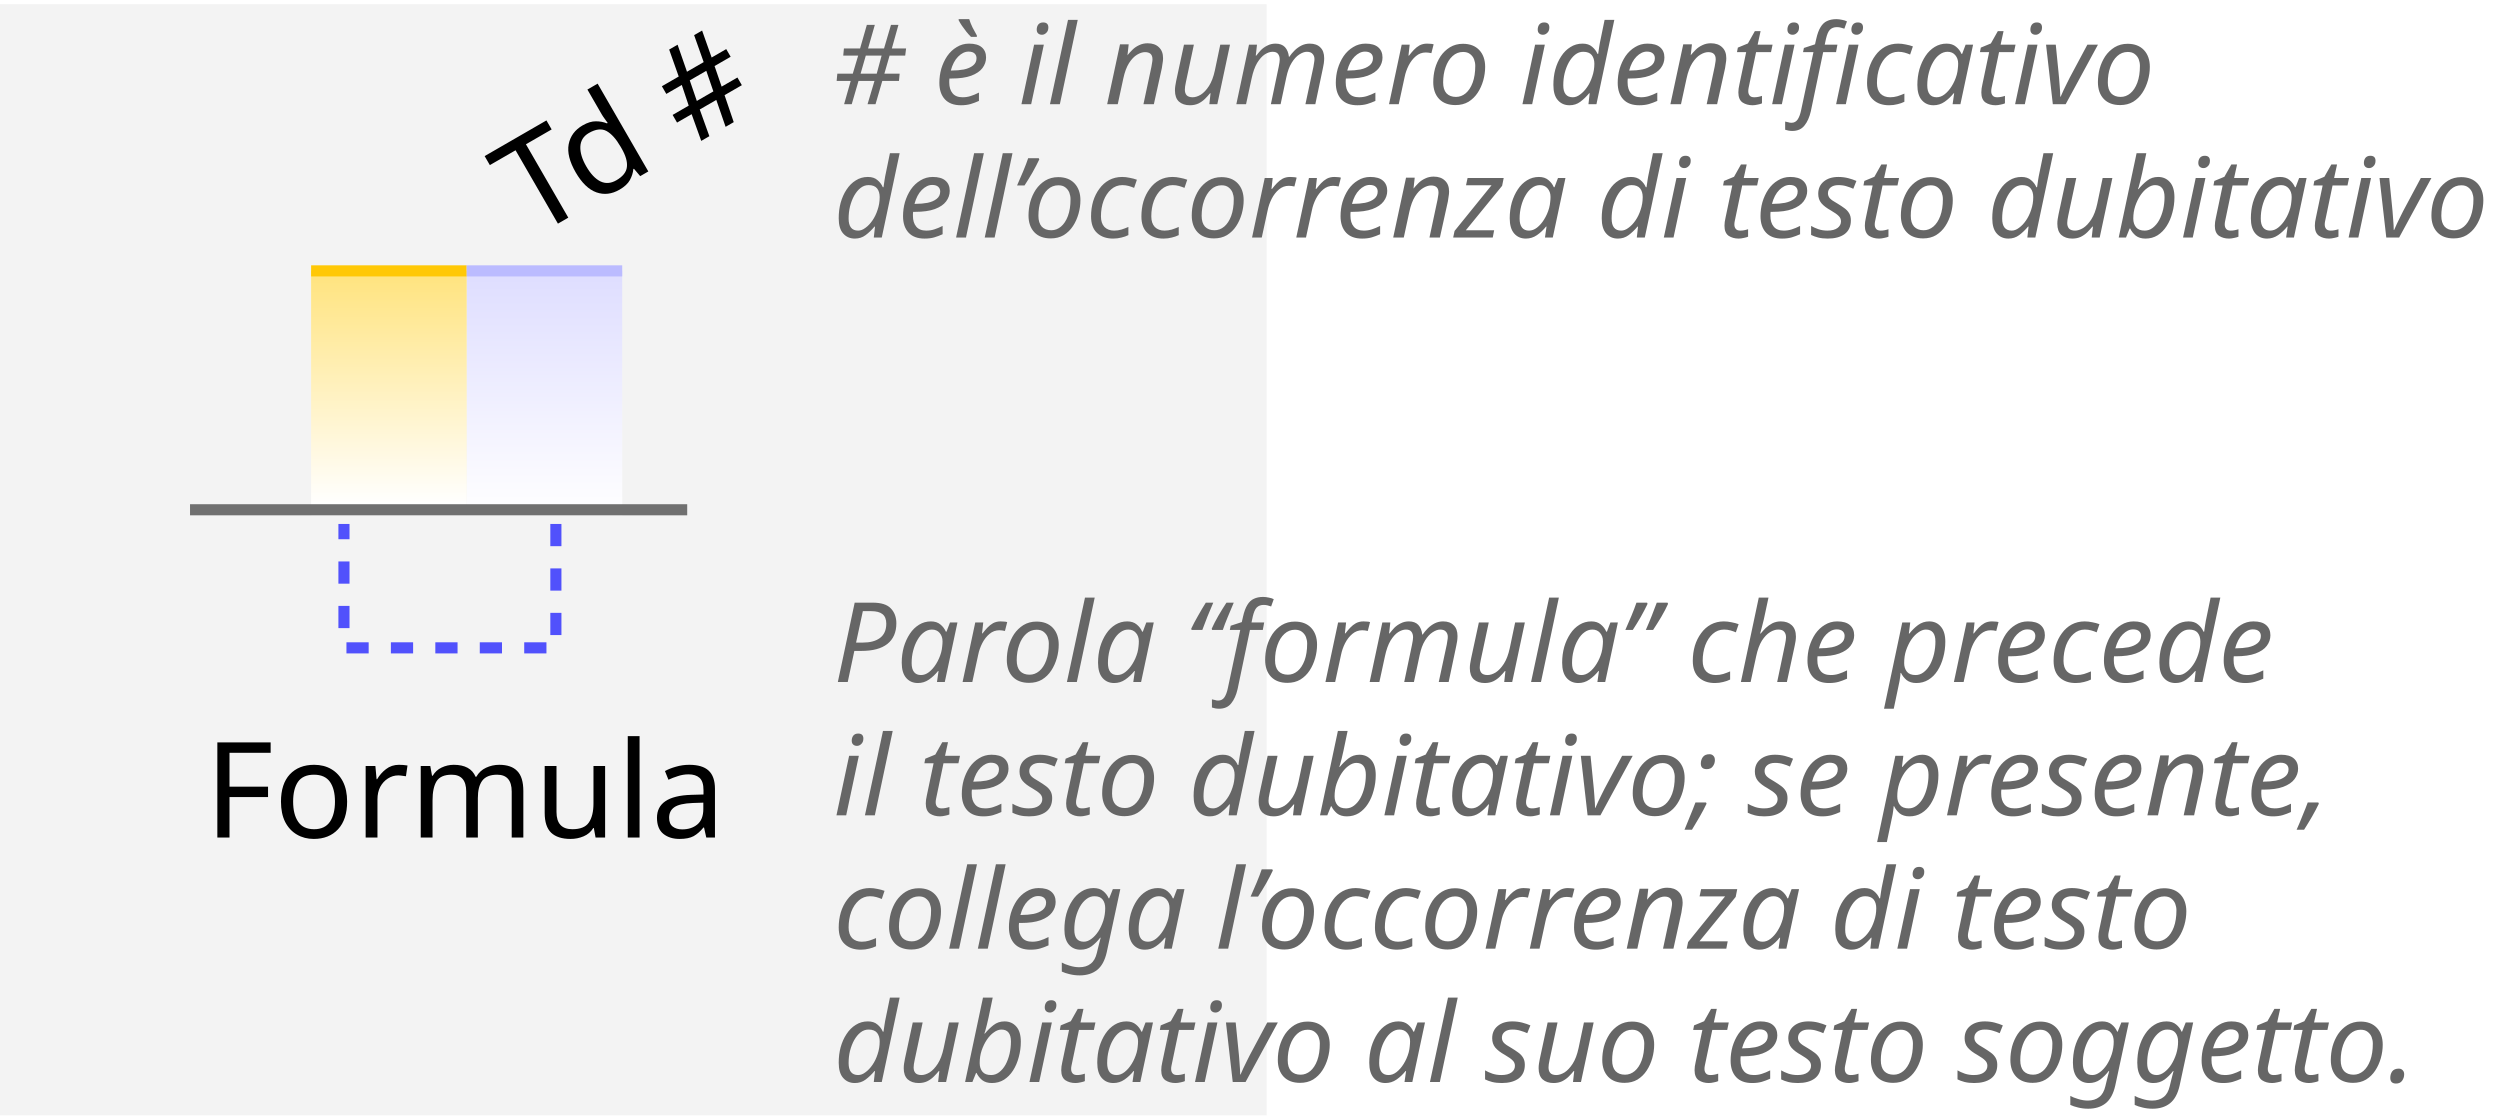
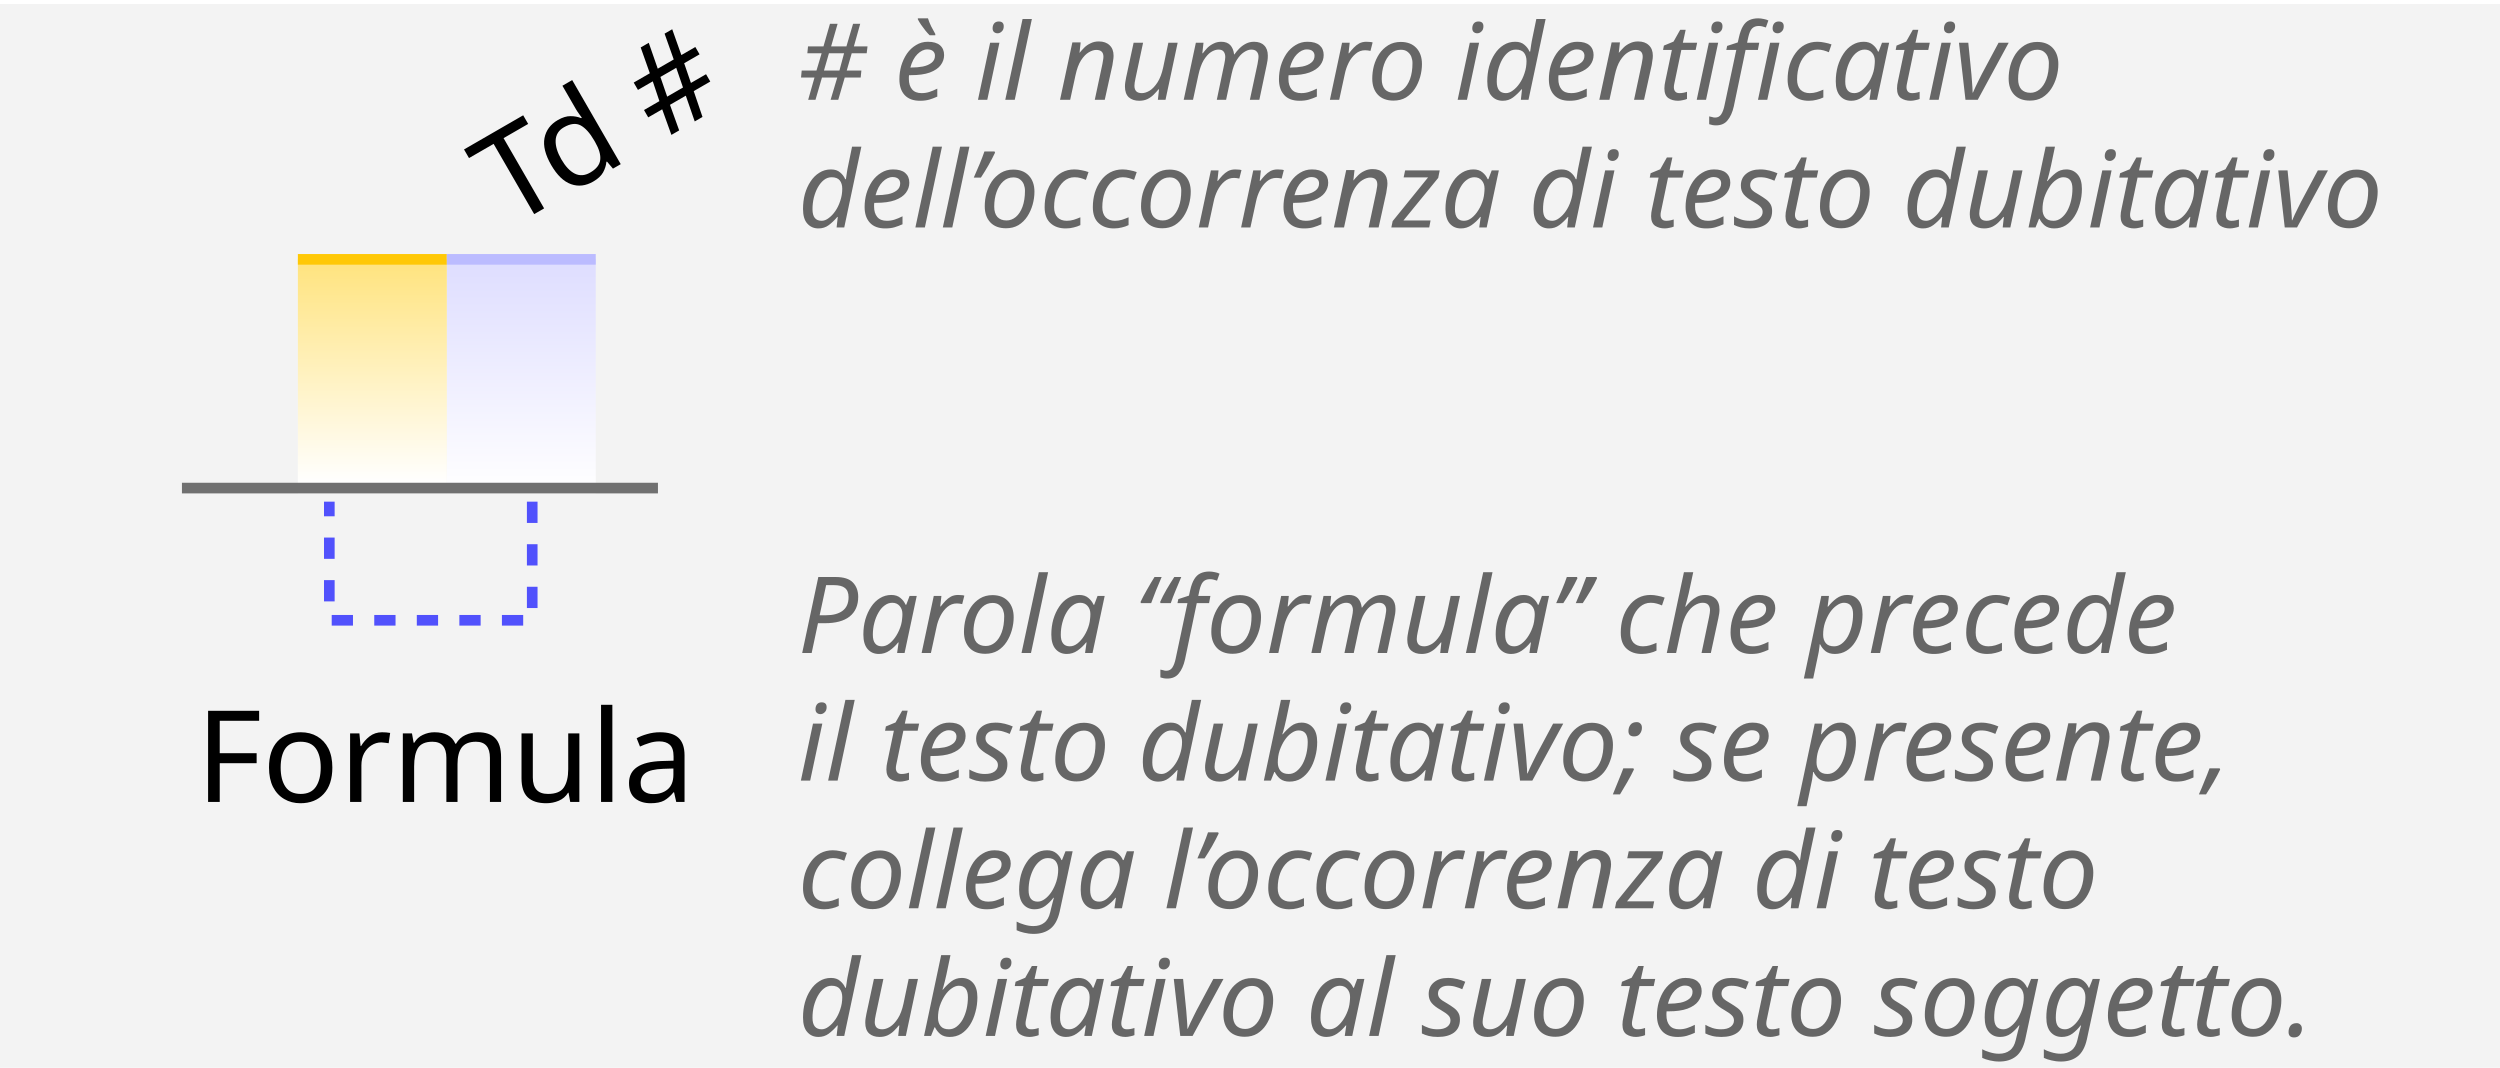
- <svg xmlns="http://www.w3.org/2000/svg" width="225" height="100.379" viewBox="0 0 225 100.379">
+ <svg xmlns="http://www.w3.org/2000/svg" width="235" height="100.379" viewBox="0 0 235 100.379">
  <defs>
-     <linearGradient id="a" y1="0.5" x2="1" y2="0.5" gradientUnits="objectBoundingBox">
+     <linearGradient id="linear-gradient" y1="0.5" x2="1" y2="0.5" gradientUnits="objectBoundingBox">
      <stop offset="0" stop-color="#deddff" />
      <stop offset="1" stop-color="#fff" />
    </linearGradient>
-     <linearGradient id="b" y1="0.5" x2="0.958" y2="0.5" gradientUnits="objectBoundingBox">
+     <linearGradient id="linear-gradient-2" y1="0.5" x2="0.958" y2="0.5" gradientUnits="objectBoundingBox">
      <stop offset="0" stop-color="#ffe37d" />
      <stop offset="1" stop-color="#fff" />
    </linearGradient>
  </defs>
-   <g transform="translate(-277 -600.621)">
-     <rect width="114" height="100" transform="translate(277 601)" fill="#f3f3f3" />
-     <text transform="translate(317.03 676)" font-size="12" font-family="HKGrotesk-Regular, HK Grotesk">
+   <g id="Group_700" data-name="Group 700" transform="translate(-277 -600.621)">
+     <rect id="Rectangle_7340" data-name="Rectangle 7340" width="235" height="100" transform="translate(277 601)" fill="#f3f3f3" />
+     <text id="Formula" transform="translate(317.03 676)" font-size="12" font-family="HKGrotesk-Regular, HK Grotesk">
      <tspan x="-21.624" y="0">Formula</tspan>
    </text>
-     <rect width="22" height="14" transform="translate(333 625) rotate(90)" fill="url(#a)" />
-     <rect width="22" height="14" transform="translate(319 625) rotate(90)" fill="url(#b)" />
-     <path d="M24.56,0H69.306" transform="translate(269.542 646.5)" fill="none" stroke="#707070" stroke-width="1" />
-     <text transform="translate(352 610)" fill="#666" font-size="10" font-family="HKGrotesk-MediumItalic, HK Grotesk" font-weight="500" font-style="italic">
+     <rect id="Rectangle_6969" data-name="Rectangle 6969" width="22" height="14" transform="translate(333 625) rotate(90)" fill="url(#linear-gradient)" />
+     <rect id="Rectangle_7335" data-name="Rectangle 7335" width="22" height="14" transform="translate(319 625) rotate(90)" fill="url(#linear-gradient-2)" />
+     <path id="Path_1361" data-name="Path 1361" d="M24.56,0H69.306" transform="translate(269.542 646.5)" fill="none" stroke="#707070" stroke-width="1" />
+     <text id="_è_il_numero_identificativo_dell_occorrenza_di_testo_dubitativo" data-name="# è il numero identificativo dell’occorrenza di testo dubitativo" transform="translate(352 610)" fill="#666" font-size="10" font-family="HKGrotesk-MediumItalic, HK Grotesk" font-weight="500" font-style="italic">
      <tspan x="0" y="0"># è il numero identificativo</tspan>
      <tspan x="0" y="12">dell’occorrenza di testo dubitativo</tspan>
    </text>
-     <text transform="translate(352 653)" fill="#666" font-size="10" font-family="HKGrotesk-MediumItalic, HK Grotesk" font-weight="500" font-style="italic">
+     <text id="Parola_formula_che_precede_il_testo_dubitativo_se_presente_collega_l_occorrenza_di_testo_dubitativo_al_suo_testo_soggetto." data-name="Parola “formula” che precede il testo dubitativo; se presente, collega l’occorrenza di testo dubitativo al suo testo soggetto." transform="translate(352 653)" fill="#666" font-size="10" font-family="HKGrotesk-MediumItalic, HK Grotesk" font-weight="500" font-style="italic">
      <tspan x="0" y="9">Parola “formula” che precede</tspan>
      <tspan x="0" y="21">il testo dubitativo; se presente, </tspan>
      <tspan x="0" y="33">collega l’occorrenza di testo </tspan>
      <tspan x="0" y="45">dubitativo al suo testo soggetto.</tspan>
    </text>
-     <text transform="translate(324.791 622.147) rotate(-30)" font-size="12" font-family="HKGrotesk-Regular, HK Grotesk">
+     <text id="Td_" data-name="Td #" transform="translate(324.791 622.147) rotate(-30)" font-size="12" font-family="HKGrotesk-Regular, HK Grotesk">
      <tspan x="0" y="0">Td #</tspan>
    </text>
-     <path d="M1714.029,4018.777v11.151h-19.073v-11.151" transform="translate(-1387 -3371)" fill="none" stroke="#5151fc" stroke-width="1" stroke-dasharray="2 2" />
-     <line x2="14" transform="translate(305 625)" fill="none" stroke="#ffc806" stroke-width="1" />
-     <line x2="14" transform="translate(319 625)" fill="none" stroke="#bbf" stroke-width="1" />
+     <path id="Path_1362" data-name="Path 1362" d="M1714.029,4018.777v11.151h-19.073v-11.151" transform="translate(-1387 -3371)" fill="none" stroke="#5151fc" stroke-width="1" stroke-dasharray="2 2" />
+     <line id="Line_372" data-name="Line 372" x2="14" transform="translate(305 625)" fill="none" stroke="#ffc806" stroke-width="1" />
+     <line id="Line_373" data-name="Line 373" x2="14" transform="translate(319 625)" fill="none" stroke="#bbf" stroke-width="1" />
  </g>
</svg>
